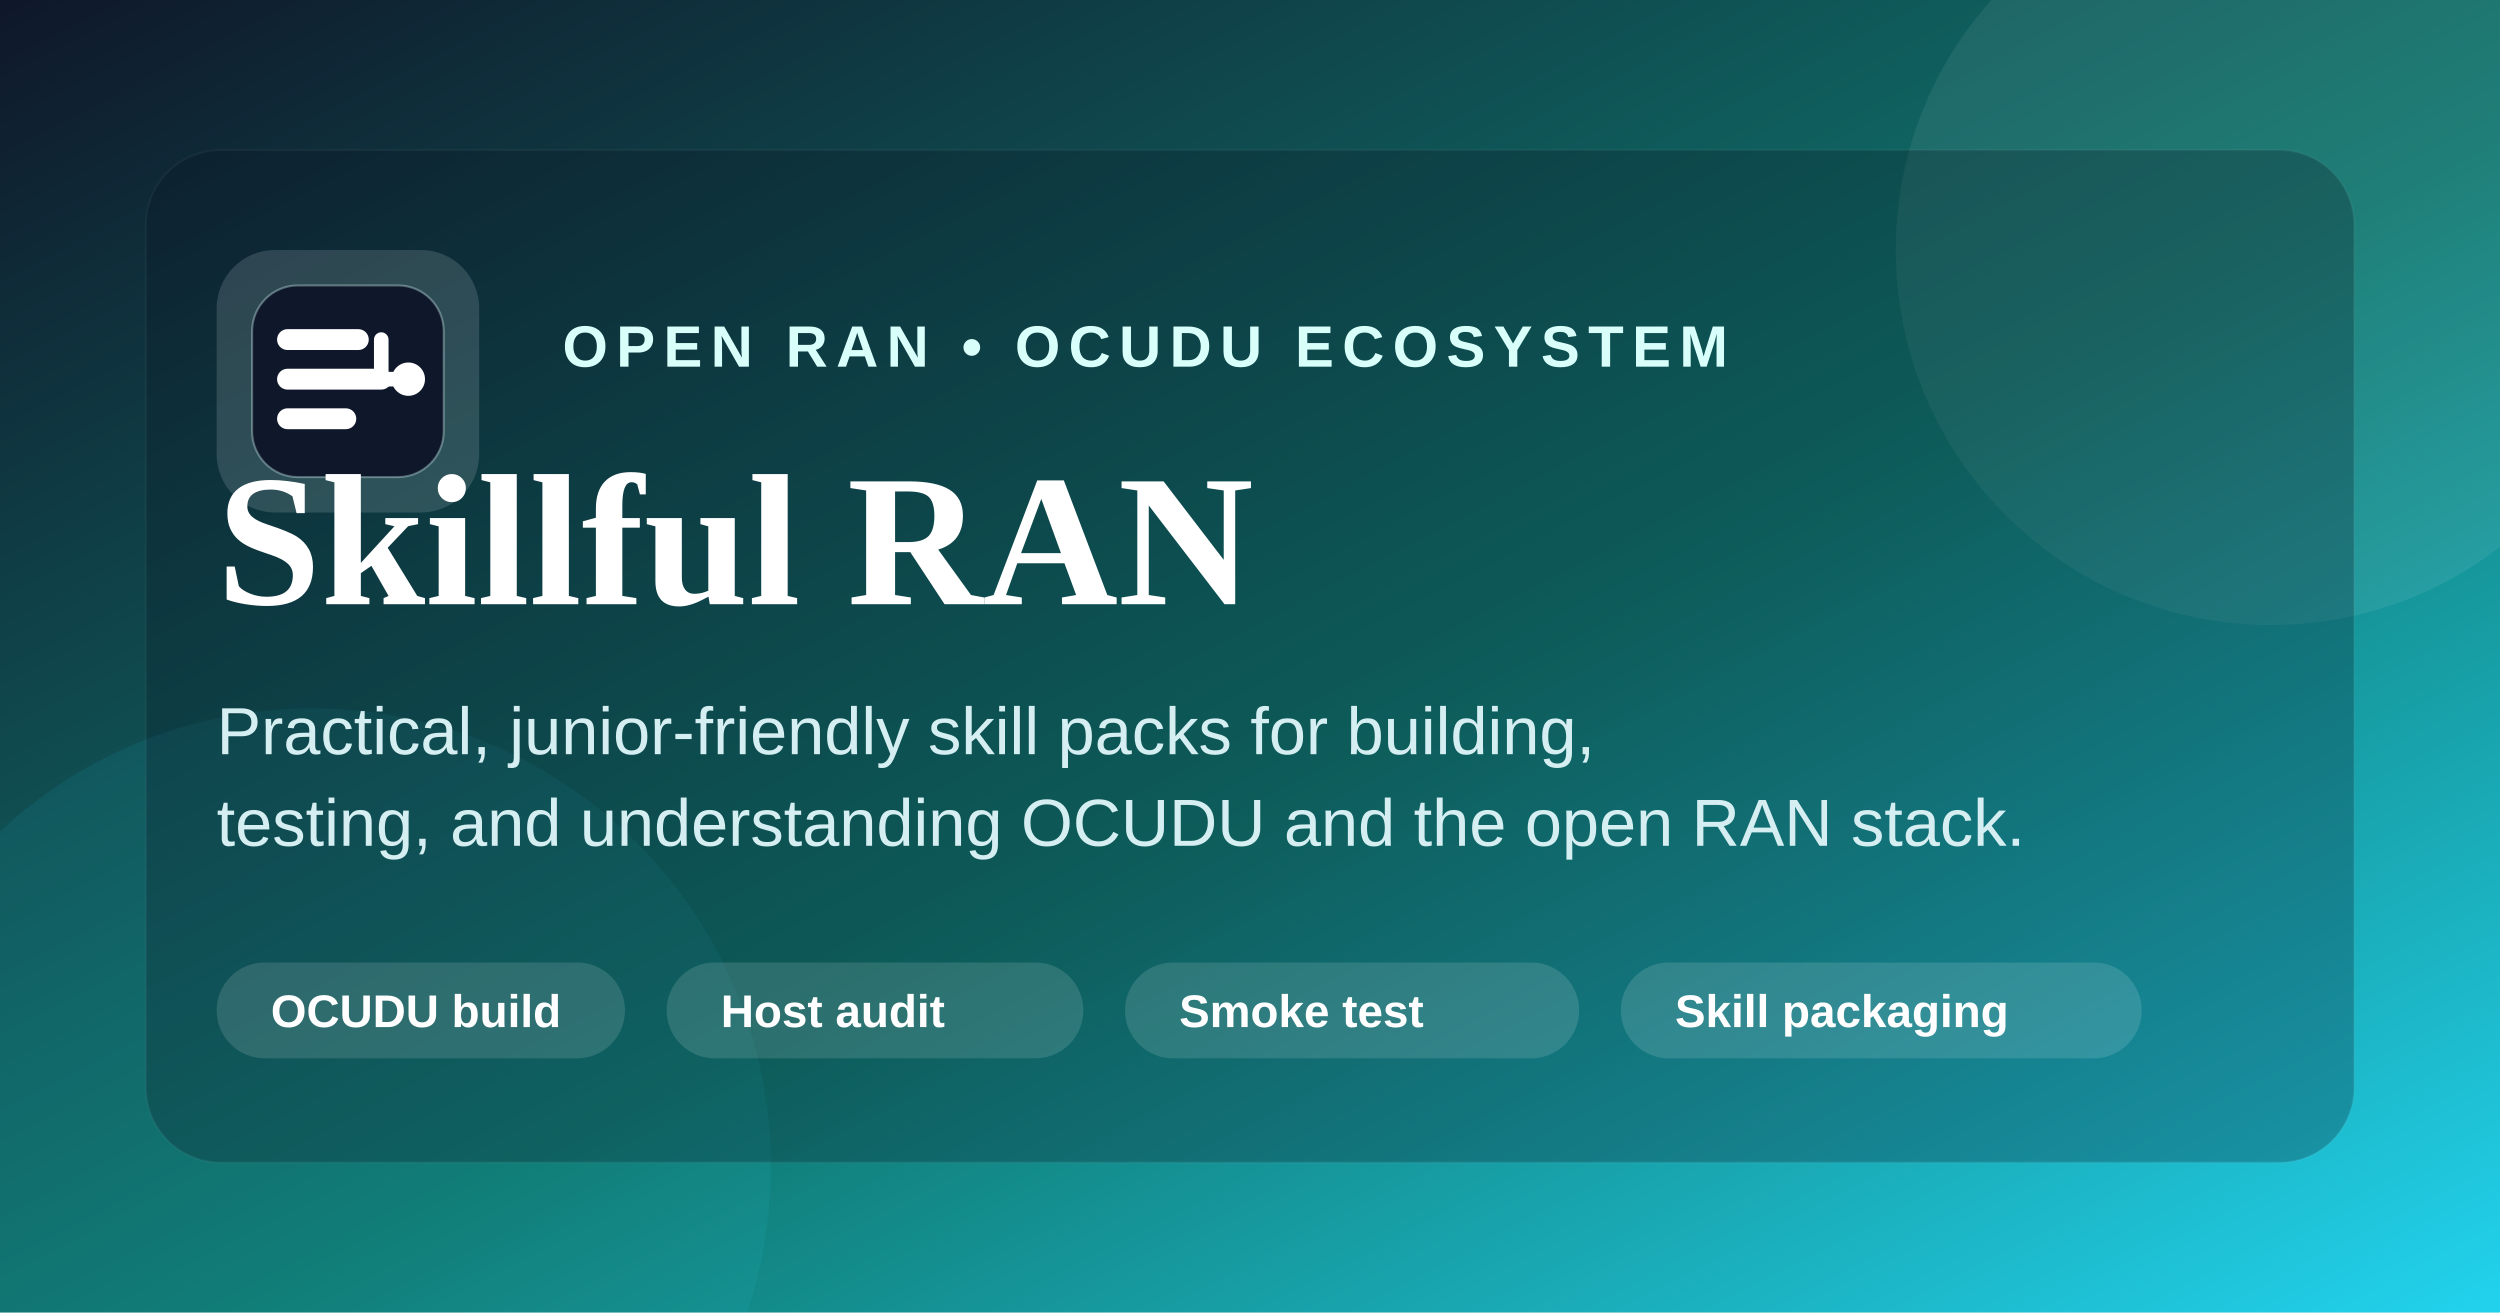
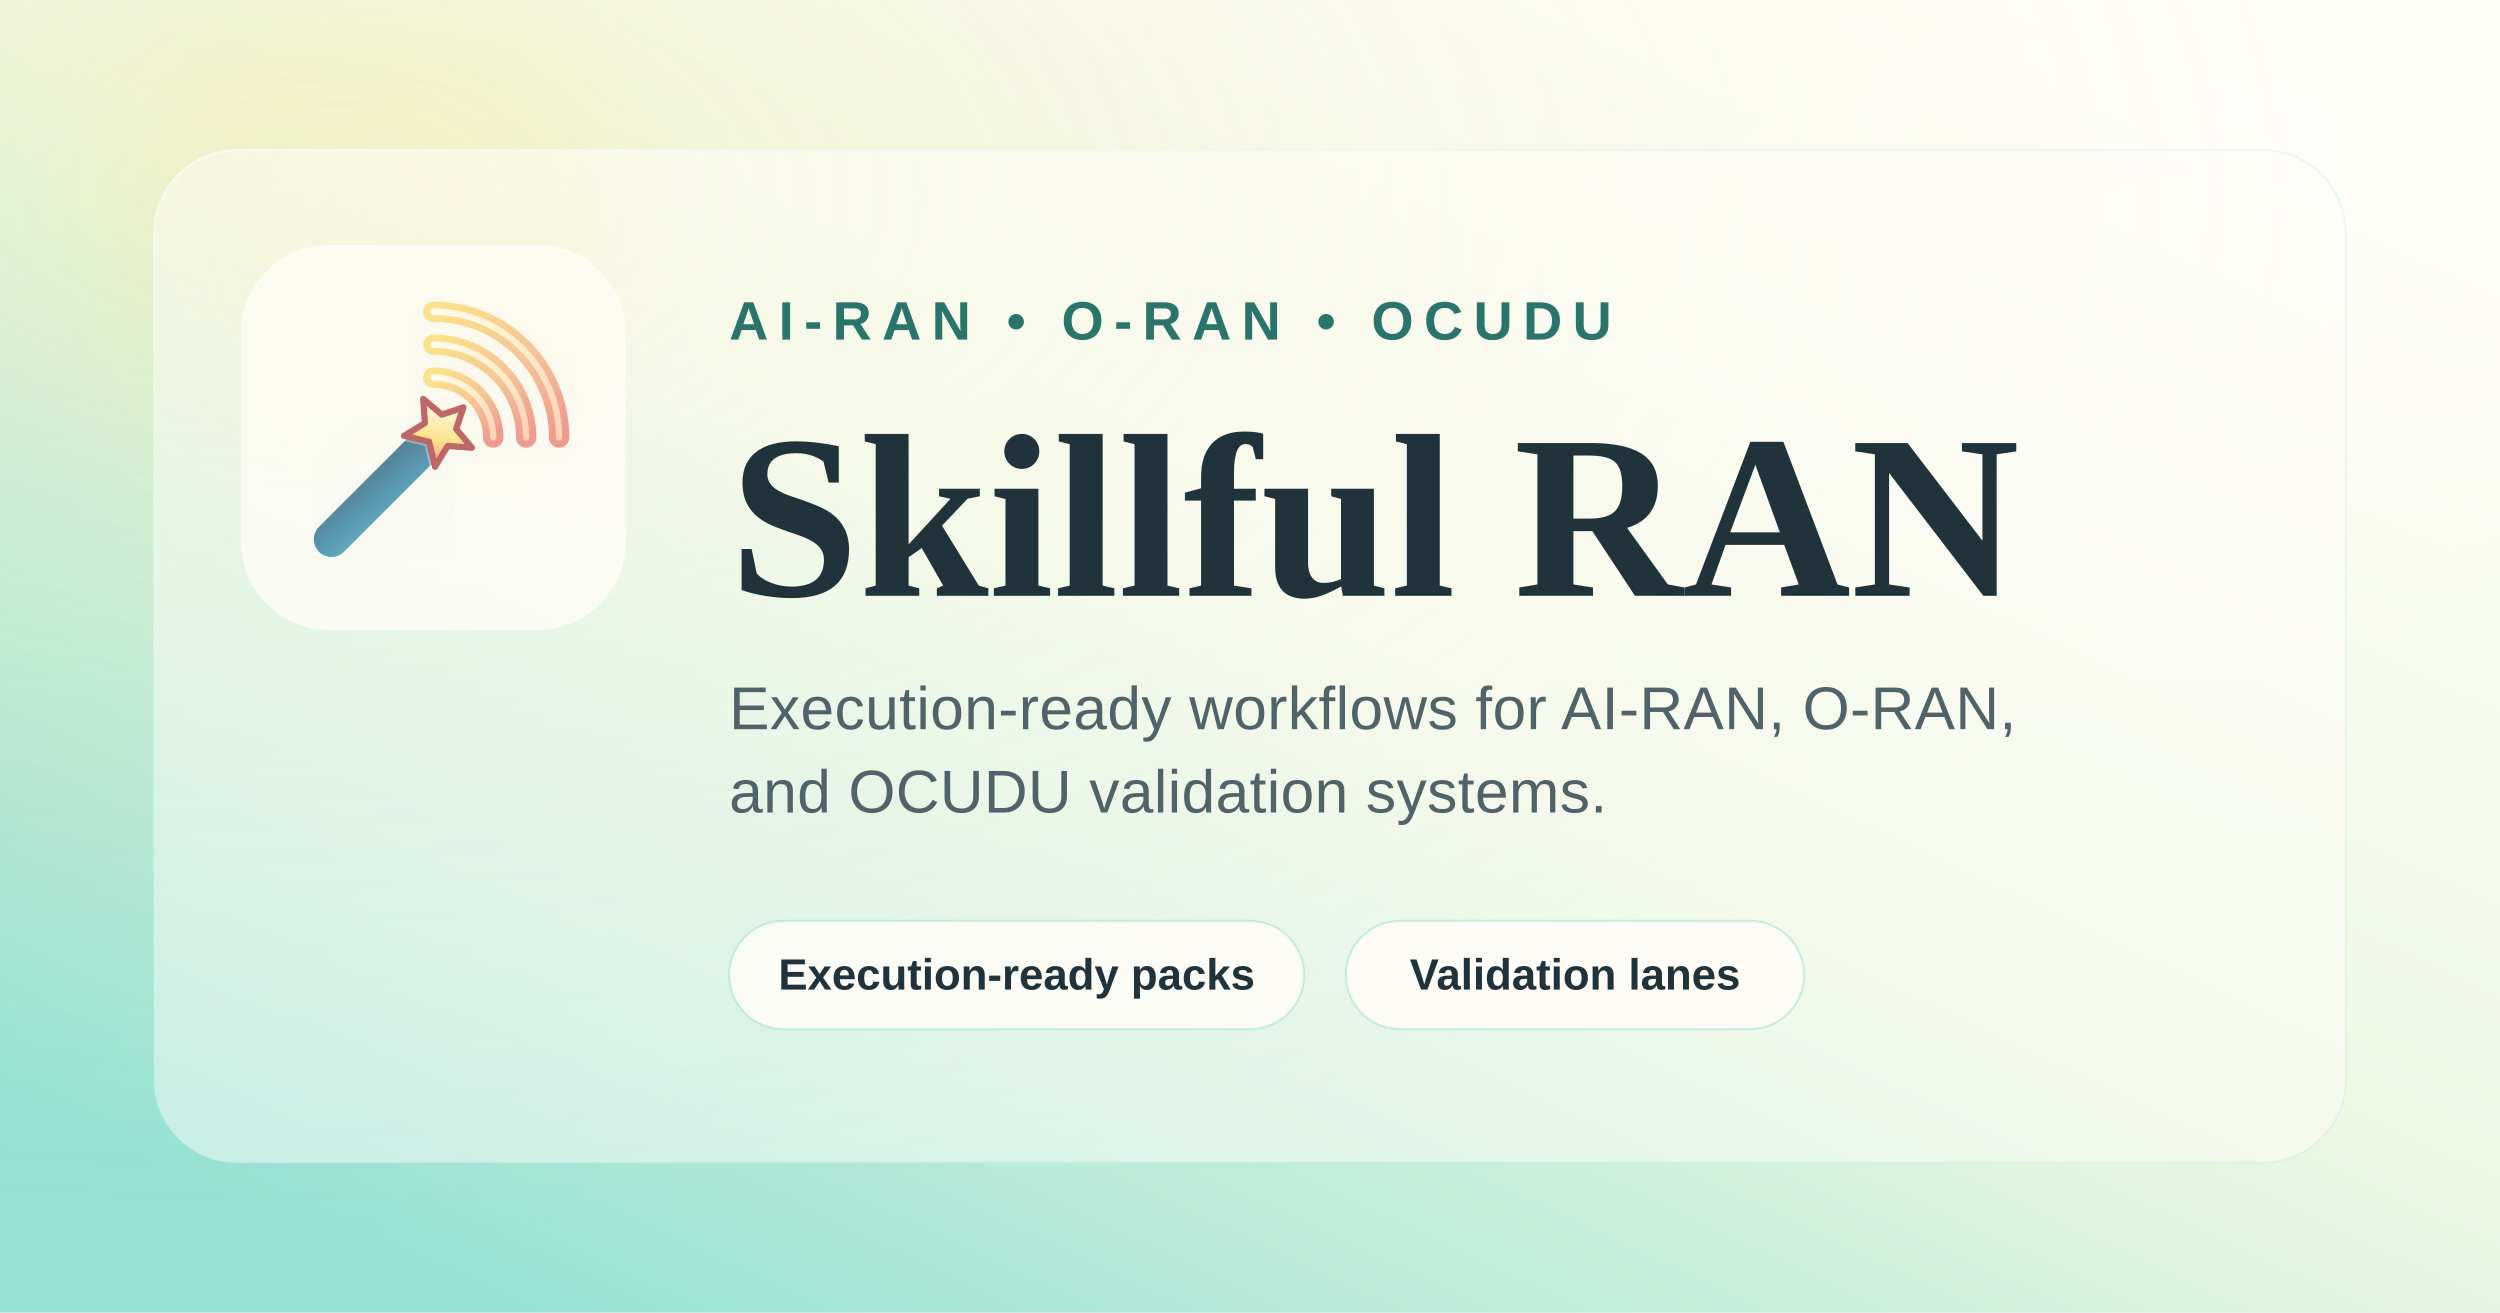
<svg xmlns="http://www.w3.org/2000/svg" width="1200" height="630" viewBox="0 0 1200 630" role="img" aria-labelledby="title desc">
  <defs>
-     <linearGradient id="bg" x1="0" y1="0" x2="1" y2="1">
-       <stop offset="0" stop-color="#0f172a" />
-       <stop offset="0.55" stop-color="#0f766e" />
-       <stop offset="1" stop-color="#22d3ee" />
+     <linearGradient id="bg" x1="0.9" y1="0.08" x2="0.12" y2="0.94">
+       <stop offset="0" stop-color="#fffdf7" />
+       <stop offset="0.48" stop-color="#edf8e2" />
+       <stop offset="1" stop-color="#95e1d3" />
    </linearGradient>
+     <radialGradient id="glow-a" cx="0.12" cy="0.15" r="0.8">
+       <stop offset="0" stop-color="#fce38a" stop-opacity="0.18" />
+       <stop offset="0.55" stop-color="#fce38a" stop-opacity="0.06" />
+       <stop offset="1" stop-color="#fce38a" stop-opacity="0" />
+     </radialGradient>
+     <radialGradient id="glow-b" cx="0.88" cy="0.2" r="0.55">
+       <stop offset="0" stop-color="#ffffff" stop-opacity="0.2" />
+       <stop offset="0.6" stop-color="#ffffff" stop-opacity="0.04" />
+       <stop offset="1" stop-color="#ffffff" stop-opacity="0" />
+     </radialGradient>
+     <linearGradient id="frame-stroke" x1="0" y1="0" x2="1" y2="1">
+       <stop offset="0" stop-color="#ffffff" stop-opacity="0.55" />
+       <stop offset="1" stop-color="#95e1d3" stop-opacity="0.18" />
+     </linearGradient>
+     <linearGradient id="wand-body-preview" x1="0.15" y1="0" x2="1" y2="1">
+       <stop offset="0" stop-color="#4f6368" />
+       <stop offset="0.55" stop-color="#5a9cb8" />
+       <stop offset="1" stop-color="#95e1d3" />
+     </linearGradient>
+     <linearGradient id="star-fill-preview" x1="0.1" y1="0" x2="0.95" y2="1">
+       <stop offset="0" stop-color="#ffffff" />
+       <stop offset="0.28" stop-color="#fff6d3" />
+       <stop offset="0.62" stop-color="#fce38a" />
+       <stop offset="1" stop-color="#f38181" />
+     </linearGradient>
+     <linearGradient id="signal-stroke-preview" x1="0" y1="0" x2="1" y2="1">
+       <stop offset="0" stop-color="#fce38a" />
+       <stop offset="0.58" stop-color="#f5c397" />
+       <stop offset="1" stop-color="#ef9a8d" />
+     </linearGradient>
+     <linearGradient id="signal-highlight-preview" x1="0" y1="0" x2="1" y2="1">
+       <stop offset="0" stop-color="#ffffff" />
+       <stop offset="0.4" stop-color="#fff6d3" />
+       <stop offset="0.75" stop-color="#ffe6c8" />
+       <stop offset="1" stop-color="#ffdaba" />
+     </linearGradient>
+     <filter id="soft-blur" x="-20%" y="-20%" width="140%" height="140%">
+       <feGaussianBlur stdDeviation="28" />
+     </filter>
  </defs>
  <rect width="1200" height="630" fill="url(#bg)" />
-   <circle cx="1090" cy="120" r="180" fill="#ffffff" opacity="0.07" />
-   <circle cx="150" cy="560" r="220" fill="#22d3ee" opacity="0.08" />
-   <rect x="70" y="72" width="1060" height="486" rx="36" fill="#08111f" opacity="0.26" stroke="#ffffff" stroke-opacity="0.14" />
-   <g transform="translate(104 120)">
-     <rect width="126" height="126" rx="28" fill="#ffffff" opacity="0.14" />
-     <rect x="17" y="17" width="92" height="92" rx="22" fill="#0f172a" stroke="#d9fffb" stroke-opacity="0.35" />
-     <g fill="none" stroke="#ffffff" stroke-linecap="round">
-       <path d="M34 43h34" stroke-width="10" />
-       <path d="M34 62h45" stroke-width="10" />
-       <path d="M34 81h28" stroke-width="10" />
-       <path d="M79 43v19" stroke-width="7" />
-       <path d="M79 62h10" stroke-width="7" />
+   <rect width="1200" height="630" fill="url(#glow-a)" />
+   <rect width="1200" height="630" fill="url(#glow-b)" />
+   <circle cx="175" cy="112" r="126" fill="#fce38a" opacity="0.14" filter="url(#soft-blur)" />
+   <circle cx="1026" cy="96" r="140" fill="#ffffff" opacity="0.08" filter="url(#soft-blur)" />
+   <rect x="74" y="72" width="1052" height="486" rx="40" fill="#fffdf7" fill-opacity="0.48" stroke="url(#frame-stroke)" />
+   <g transform="translate(116 118)">
+     <rect width="184" height="184" rx="42" fill="#fffdf7" fill-opacity="0.74" stroke="#ffffff" stroke-opacity="0.44" />
+     <g transform="translate(0 0) scale(1.4375)">
+       <g fill="none" stroke-linecap="round">
+         <g stroke="#f5c397" opacity="0.14" filter="url(#soft-blur)">
+           <path d="M64 22A42 42 0 0 1 106 64" stroke-width="10" />
+           <path d="M64 33A31 31 0 0 1 95 64" stroke-width="10" />
+           <path d="M64 44A20 20 0 0 1 84 64" stroke-width="10" />
+         </g>
+         <g stroke="url(#signal-stroke-preview)">
+           <path d="M64 22A42 42 0 0 1 106 64" stroke-width="6.8" />
+           <path d="M64 33A31 31 0 0 1 95 64" stroke-width="6.8" />
+           <path d="M64 44A20 20 0 0 1 84 64" stroke-width="6.8" />
+         </g>
+         <g stroke="url(#signal-highlight-preview)" opacity="0.88">
+           <path d="M64 22A42 42 0 0 1 106 64" stroke-width="2.1" />
+           <path d="M64 33A31 31 0 0 1 95 64" stroke-width="2.1" />
+           <path d="M64 44A20 20 0 0 1 84 64" stroke-width="2.1" />
+         </g>
+       </g>
+       <g opacity="0.12" filter="url(#soft-blur)">
+         <line x1="30" y1="98" x2="64" y2="64" stroke="#5a9cb8" stroke-width="14.2" stroke-linecap="round" />
+       </g>
+       <line x1="30" y1="98" x2="64" y2="64" stroke="url(#wand-body-preview)" stroke-width="11.8" stroke-linecap="round" />
+       <path d="M64 51.8L67.4 58.6L75.5 59.3L69.4 64.6L71.3 72.5L64 68L56.7 72.5L58.6 64.6L52.5 59.3L60.6 58.6Z" fill="#ffffff" opacity="0.34" transform="rotate(45 64 64)" />
+       <path d="M64 49.8L67.4 56.6L75.5 57.3L69.4 62.6L71.3 70.5L64 66L56.7 70.5L58.6 62.6L52.5 57.3L60.6 56.6Z" fill="url(#star-fill-preview)" stroke="#bf6668" stroke-width="2.1" stroke-linejoin="round" transform="rotate(45 64 64)" />
    </g>
-     <circle cx="92" cy="62" r="8" fill="#ffffff" />
  </g>
-   <text x="270" y="176" fill="#d9fffb" font-family="Space Grotesk, Arial, sans-serif" font-size="28" font-weight="700" letter-spacing="4">OPEN RAN • OCUDU ECOSYSTEM</text>
-   <text x="104" y="290" fill="#ffffff" font-family="Source Serif 4, Georgia, serif" font-size="90" font-weight="600">Skillful RAN</text>
-   <text x="104" y="362" fill="#d5eef1" font-family="Space Grotesk, Arial, sans-serif" font-size="32">
-     Practical, junior-friendly skill packs for building,
+   <text x="350" y="163" fill="#2b746b" font-family="Space Grotesk, Arial, sans-serif" font-size="26" font-weight="700" letter-spacing="5">AI-RAN • O-RAN • OCUDU</text>
+   <text x="350" y="286" fill="#21333a" font-family="Source Serif 4, Georgia, serif" font-size="112" font-weight="600">Skillful RAN</text>
+   <text x="350" y="350" fill="#4f6368" font-family="Space Grotesk, Arial, sans-serif" font-size="29" font-weight="500" letter-spacing="0.2">
+     <tspan x="350" dy="0">Execution-ready workflows for AI-RAN, O-RAN,</tspan>
+     <tspan x="350" dy="40">and OCUDU validation systems.</tspan>
  </text>
-   <text x="104" y="406" fill="#d5eef1" font-family="Space Grotesk, Arial, sans-serif" font-size="32">
-     testing, and understanding OCUDU and the open RAN stack.
-   </text>
-   <g transform="translate(104 462)">
-     <rect width="196" height="46" rx="23" fill="#ffffff" opacity="0.13" />
-     <text x="26" y="31" fill="#ffffff" font-family="Space Grotesk, Arial, sans-serif" font-size="22" font-weight="700">OCUDU build</text>
+   <g transform="translate(350 442)">
+     <rect width="276" height="52" rx="26" fill="#fffdf7" fill-opacity="0.9" stroke="#95e1d3" stroke-opacity="0.5" />
+     <text x="138" y="33" text-anchor="middle" fill="#21333a" font-family="Space Grotesk, Arial, sans-serif" font-size="21" font-weight="700">Execution-ready packs</text>
  </g>
-   <g transform="translate(320 462)">
-     <rect width="200" height="46" rx="23" fill="#ffffff" opacity="0.13" />
-     <text x="26" y="31" fill="#ffffff" font-family="Space Grotesk, Arial, sans-serif" font-size="22" font-weight="700">Host audit</text>
-   </g>
-   <g transform="translate(540 462)">
-     <rect width="218" height="46" rx="23" fill="#ffffff" opacity="0.13" />
-     <text x="26" y="31" fill="#ffffff" font-family="Space Grotesk, Arial, sans-serif" font-size="22" font-weight="700">Smoke test</text>
-   </g>
-   <g transform="translate(778 462)">
-     <rect width="250" height="46" rx="23" fill="#ffffff" opacity="0.13" />
-     <text x="26" y="31" fill="#ffffff" font-family="Space Grotesk, Arial, sans-serif" font-size="22" font-weight="700">Skill packaging</text>
+   <g transform="translate(646 442)">
+     <rect width="220" height="52" rx="26" fill="#fffdf7" fill-opacity="0.9" stroke="#95e1d3" stroke-opacity="0.5" />
+     <text x="110" y="33" text-anchor="middle" fill="#21333a" font-family="Space Grotesk, Arial, sans-serif" font-size="21" font-weight="700">Validation lanes</text>
  </g>
</svg>
